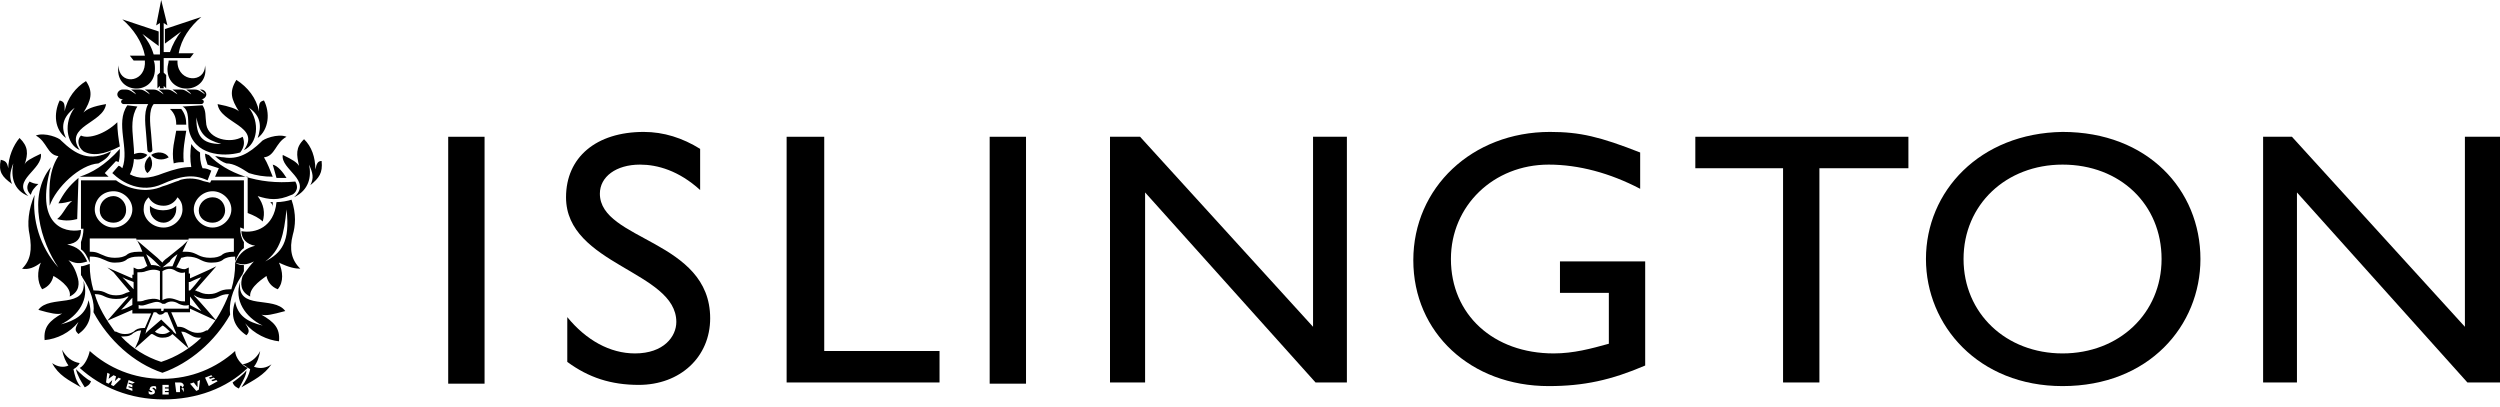
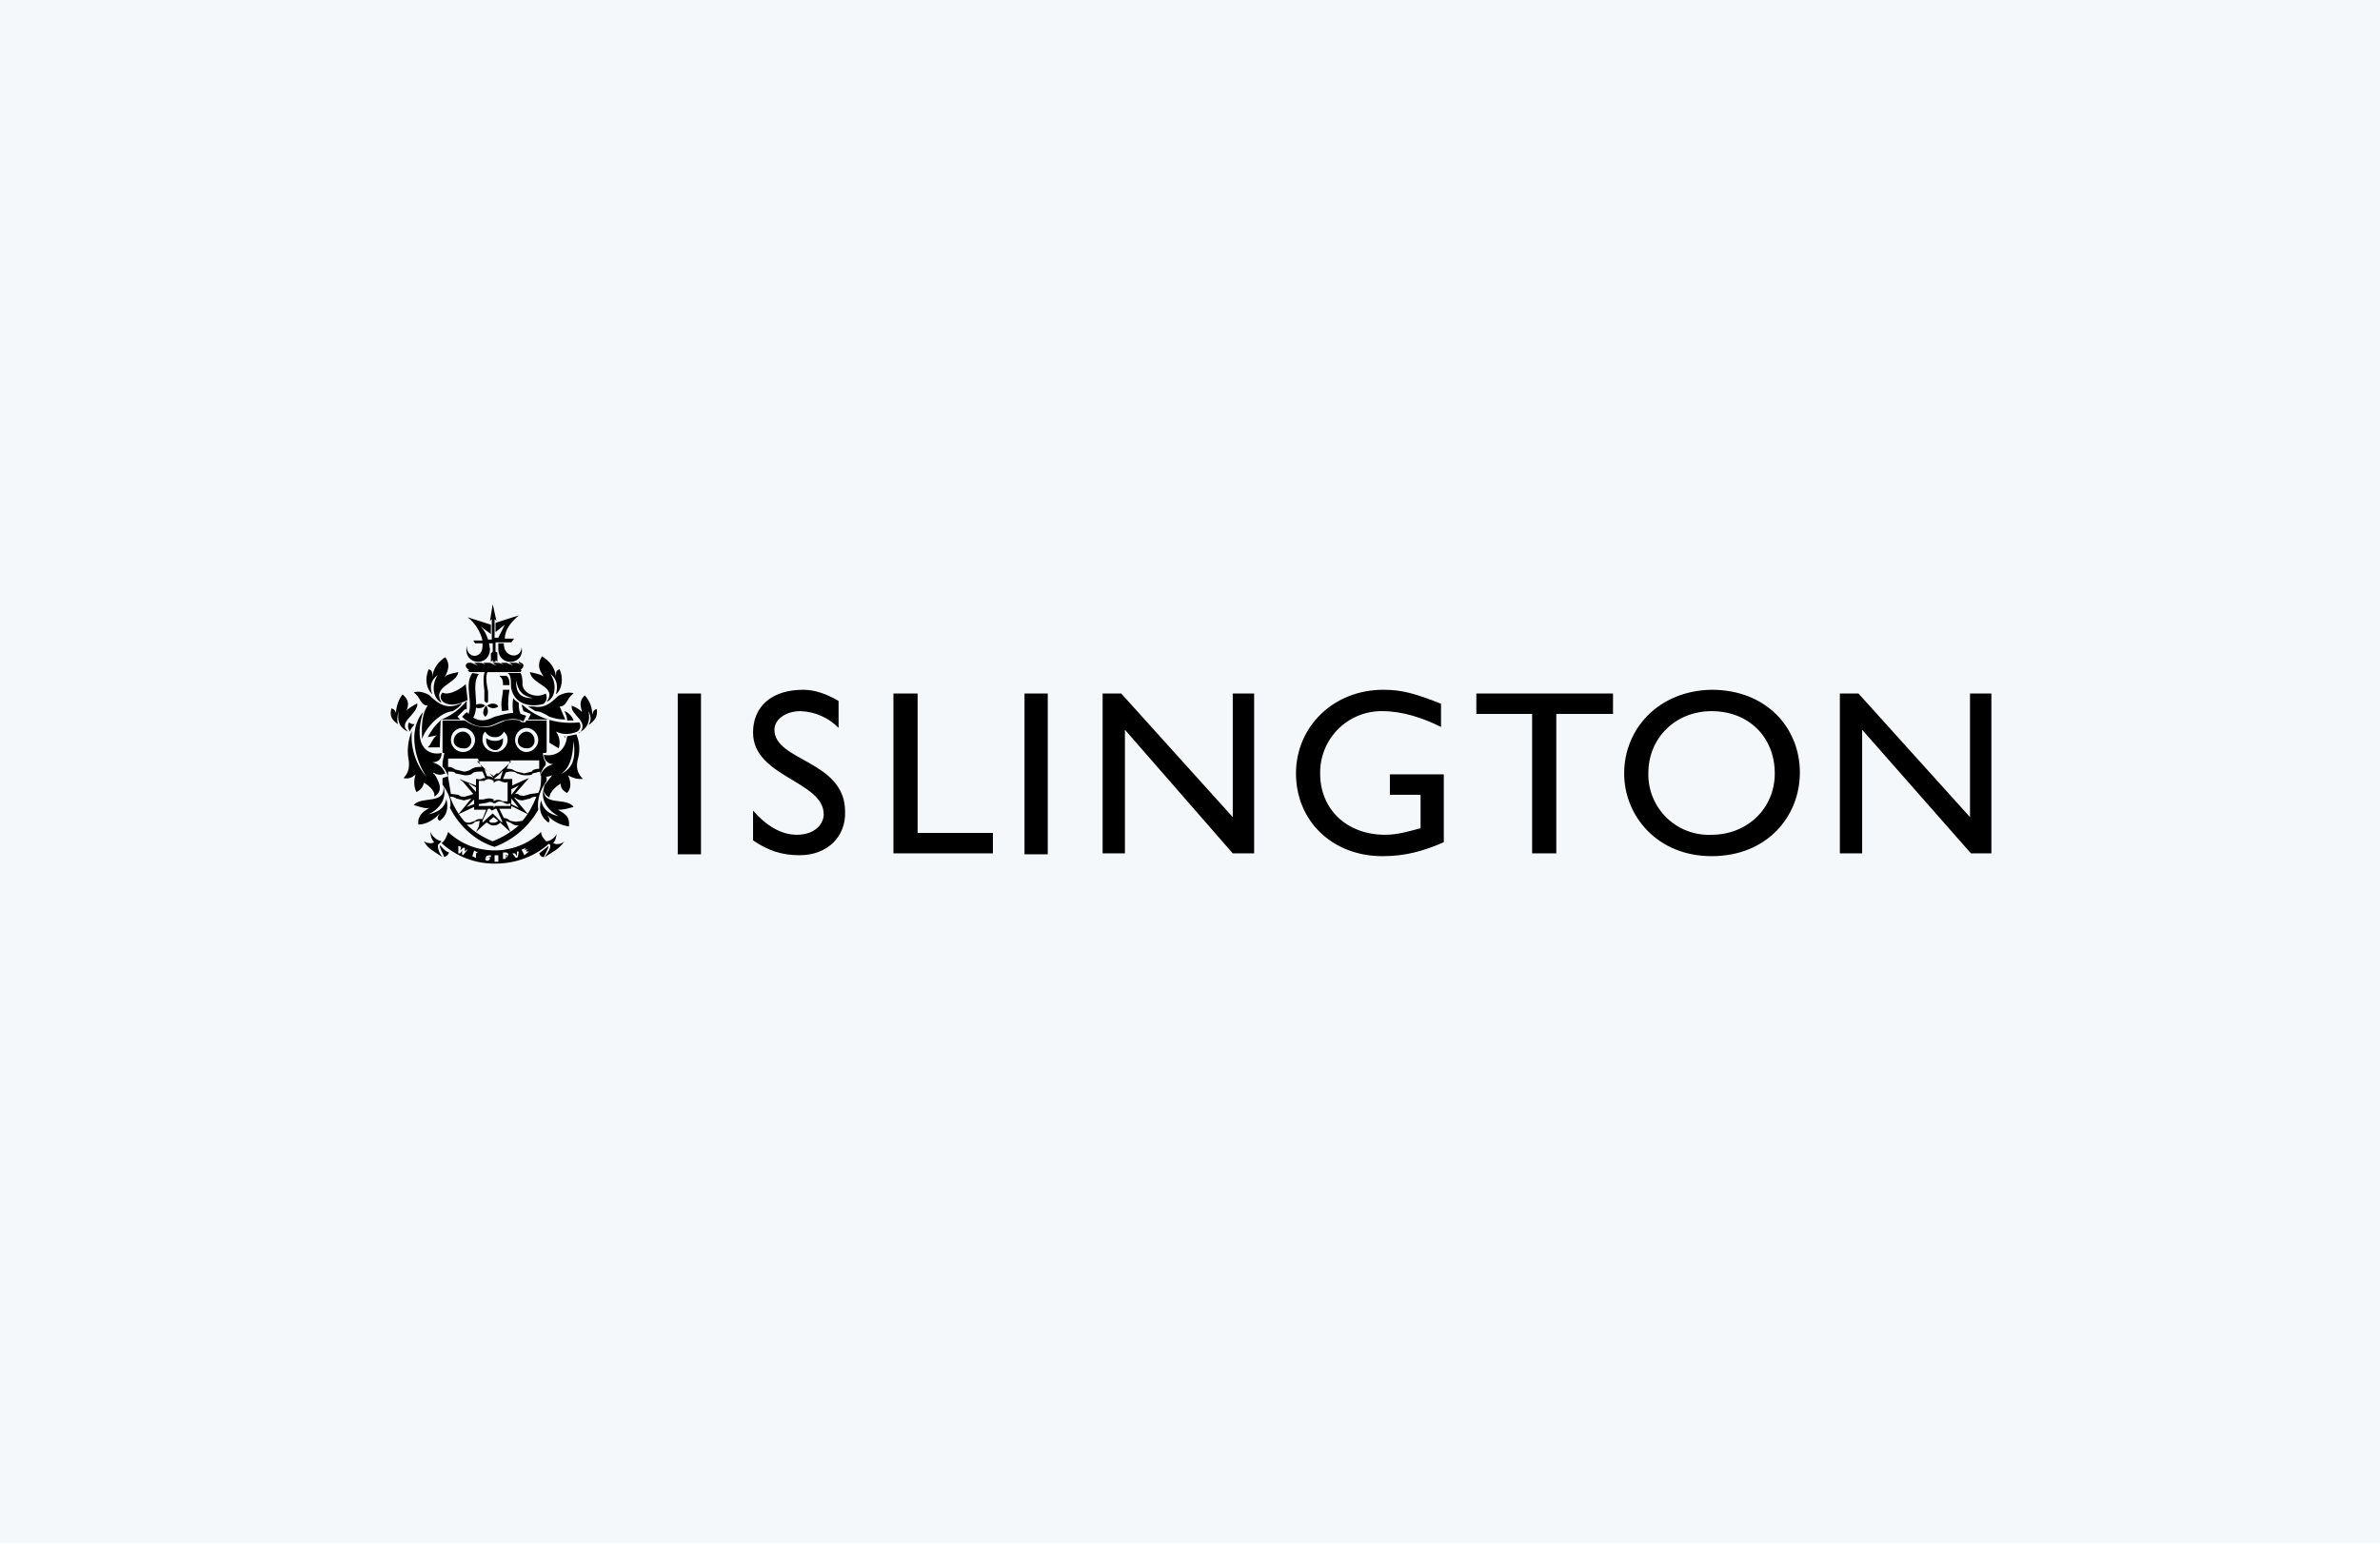
- <svg xmlns="http://www.w3.org/2000/svg" width="160" height="26" viewBox="0 0 160 26" fill="none">
-   <path d="M6.305 10.457C5.102 10.535 3.578 12.007 3.177 13.168C3.177 12.471 3.016 11.077 3.738 9.992C3.016 9.915 3.016 9.063 2.294 8.676C2.856 8.443 3.818 8.831 3.899 8.985C4.861 9.915 5.744 10.38 7.107 9.683C6.947 10.07 6.706 10.225 6.305 10.457ZM5.342 7.204C5.824 6.429 5.984 5.887 5.503 5.19C4.861 5.577 4.3 6.274 4.139 7.126C4.139 6.662 4.139 6.507 3.818 6.429C3.417 7.281 3.497 8.288 4.219 8.831C3.899 8.133 3.979 7.514 4.781 6.894C4.059 7.824 4.219 9.218 5.102 9.605C4.059 8.056 6.626 7.901 6.786 6.662C5.904 6.817 5.583 6.971 5.342 7.204ZM1.893 11.619C1.652 11.929 1.733 12.239 1.973 12.471C2.054 12.161 2.214 12.007 2.455 11.774C2.214 11.774 2.054 11.697 1.893 11.619ZM2.615 9.838C1.973 10.147 1.652 10.302 1.572 10.535C1.813 9.838 1.813 9.373 1.251 8.831C0.85 9.295 0.529 10.07 0.529 10.767C0.449 10.38 0.369 10.302 0.048 10.225C-0.112 10.999 0.128 11.309 0.77 11.774C0.61 11.387 0.61 11.077 0.85 10.457C0.69 11.309 0.85 12.161 1.813 12.549C0.69 11.542 2.775 10.845 2.615 9.838ZM5.423 24.788C5.583 24.71 5.744 24.633 5.824 24.4C5.503 24.245 5.182 23.935 4.861 23.626C4.941 24.013 5.182 24.4 5.423 24.788ZM5.102 23.238C4.62 23.161 4.219 22.851 3.979 22.386C4.059 22.851 4.219 23.161 4.38 23.393C4.059 23.548 3.658 23.471 3.337 23.238C3.738 24.013 4.38 24.323 5.182 24.788C4.861 24.4 4.781 24.013 4.701 23.626C4.861 23.548 5.022 23.393 5.102 23.238ZM15.771 23.703C15.53 24.013 15.209 24.245 14.888 24.478C14.968 24.71 15.129 24.788 15.289 24.865C15.53 24.4 15.771 24.013 15.771 23.703ZM16.011 23.626C15.931 24.013 15.771 24.323 15.45 24.788C16.252 24.323 16.894 24.013 17.375 23.316C17.054 23.548 16.653 23.626 16.252 23.471C16.492 23.161 16.573 22.851 16.653 22.464C16.412 22.928 16.011 23.238 15.53 23.316C15.69 23.393 15.851 23.548 16.011 23.626ZM11.519 24.71V24.865H11.599C11.68 24.865 11.68 24.865 11.68 24.788C11.599 24.71 11.599 24.633 11.519 24.71ZM15.049 22.464C13.845 23.548 12.241 24.245 10.396 24.245C8.551 24.245 6.947 23.548 5.744 22.464C5.663 22.851 5.423 23.393 5.102 23.548C6.465 24.788 8.31 25.562 10.476 25.562C12.562 25.562 14.487 24.865 15.851 23.548C15.45 23.393 15.049 22.851 15.049 22.464ZM7.268 24.71L7.107 24.633L7.187 24.323L6.947 24.555L6.786 24.478L6.867 23.858L7.027 23.935L6.947 24.245L7.268 24.013L7.428 24.09L7.348 24.4L7.588 24.168L7.749 24.245L7.268 24.71ZM8.471 24.555L8.23 24.478V24.555L8.471 24.633V24.788L8.23 24.71V24.788L8.471 24.865V25.02L8.07 24.865L8.23 24.323L8.631 24.478L8.471 24.555ZM9.754 24.865C9.835 24.942 9.915 24.942 9.915 25.097C9.915 25.175 9.835 25.252 9.674 25.252C9.594 25.252 9.594 25.252 9.514 25.175V25.02C9.594 25.097 9.594 25.097 9.674 25.097C9.754 25.097 9.754 25.097 9.754 25.097C9.754 25.097 9.754 25.02 9.674 25.02C9.594 24.942 9.514 24.942 9.594 24.865C9.594 24.788 9.674 24.71 9.835 24.71C9.915 24.71 9.995 24.71 9.995 24.788V24.942C9.835 24.788 9.835 24.788 9.754 24.865C9.674 24.788 9.754 24.788 9.754 24.865C9.754 24.865 9.674 24.865 9.754 24.865ZM10.396 25.252V24.633H10.797V24.788H10.556V24.865H10.797V25.02H10.556V25.097H10.797V25.252H10.396V25.252ZM11.76 25.097L11.68 24.942C11.599 24.865 11.599 24.865 11.519 24.865V25.097H11.278L11.198 24.478H11.439C11.599 24.478 11.68 24.478 11.76 24.633C11.76 24.71 11.76 24.71 11.68 24.788L11.76 24.865V25.097ZM12.722 24.942L12.562 25.02L12.161 24.555L12.402 24.478L12.642 24.788V24.4L12.803 24.323L12.722 24.942ZM13.364 24.71L13.123 24.168L13.524 24.013L13.605 24.09L13.364 24.168L13.444 24.245L13.685 24.168L13.765 24.245L13.524 24.323L13.605 24.4L13.845 24.323L13.926 24.4L13.364 24.71ZM5.663 19.21C5.503 20.14 4.781 20.527 3.899 20.759C5.022 20.217 5.744 19.133 5.342 17.971C5.583 19.83 3.177 18.823 2.455 19.83C3.257 20.062 3.658 20.14 3.979 20.062C3.177 20.527 2.775 20.915 2.856 21.767C3.658 21.689 4.46 21.302 5.022 20.605C4.781 21.069 4.781 21.147 5.022 21.379C5.663 20.915 5.984 20.217 5.663 19.21ZM4.38 16.654C4.861 16.887 5.102 16.887 5.583 16.732C5.262 16.034 4.941 15.802 4.3 15.647C4.941 15.57 5.182 15.26 5.182 14.718C4.059 14.95 2.214 14.33 3.257 10.69C1.733 12.549 2.615 15.492 3.738 17.119C2.535 15.802 2.054 14.02 2.214 12.471C1.813 13.401 1.733 14.33 1.893 15.027C2.054 15.957 1.973 16.654 1.412 17.196C1.813 17.274 2.214 17.119 2.615 16.809C2.374 17.351 2.374 18.048 2.695 18.513C3.096 18.358 3.337 18.048 3.417 17.661C3.578 17.739 4.62 18.358 4.46 18.978C5.102 18.668 5.102 18.126 4.941 17.661C4.781 17.119 4.54 16.809 4.38 16.654ZM15.771 21.457C16.011 21.224 15.931 21.069 15.69 20.682C16.252 21.379 17.134 21.767 17.856 21.844C17.936 20.992 17.535 20.605 16.733 20.14C17.054 20.217 17.375 20.14 18.257 19.907C17.535 18.901 15.129 19.907 15.37 18.048C14.968 19.21 15.69 20.295 16.813 20.837C15.851 20.605 15.209 20.217 15.049 19.288C14.728 20.217 14.968 20.915 15.771 21.457ZM9.594 9.992C9.273 10.225 9.113 10.767 9.433 11.077C9.754 10.845 9.835 10.38 9.594 9.992ZM9.433 9.915C9.113 9.683 8.551 9.76 8.31 10.07C8.712 10.302 9.193 10.225 9.433 9.915ZM10.797 10.07C10.556 9.683 9.995 9.683 9.674 9.915C9.915 10.225 10.396 10.302 10.797 10.07ZM11.92 7.978C11.92 7.591 11.84 7.281 11.599 6.971H10.877C11.198 7.281 11.278 7.591 11.278 7.978H11.92ZM11.92 8.366H11.278C11.198 8.908 10.958 9.605 11.118 10.457C11.359 10.38 11.519 10.38 11.76 10.38C11.68 9.605 11.84 8.908 11.92 8.366ZM18.819 12.626C19.781 12.161 19.942 11.309 19.781 10.535C20.022 11.077 20.102 11.387 19.862 11.851C20.423 11.387 20.664 11.077 20.584 10.302C20.343 10.302 20.263 10.457 20.183 10.845C20.183 10.07 19.942 9.373 19.46 8.908C18.899 9.45 18.979 9.915 19.14 10.612C18.979 10.38 18.739 10.225 18.097 9.915C17.936 10.845 20.022 11.542 18.819 12.626ZM19.22 17.196C18.658 16.654 18.498 15.957 18.739 15.027C18.899 14.485 18.979 13.711 18.658 12.781C18.418 12.858 18.017 12.936 17.696 12.936C17.535 14.563 16.332 14.95 15.45 14.795C15.45 15.26 15.771 15.647 16.332 15.725C15.771 15.88 15.37 16.112 15.049 16.809C15.53 16.964 15.771 16.964 16.252 16.732C16.091 16.887 15.851 17.196 15.53 17.661C15.37 18.126 15.37 18.668 16.011 18.978C15.931 18.358 16.974 17.739 17.054 17.661C17.134 18.048 17.375 18.358 17.776 18.513C18.177 18.048 18.097 17.351 17.856 16.809C18.498 17.119 18.899 17.196 19.22 17.196ZM16.974 16.732C17.936 16.034 18.177 15.027 18.337 13.401C18.578 15.492 18.017 16.189 16.974 16.732ZM17.696 11.387C17.936 11.387 18.097 11.387 18.337 11.387C18.097 10.999 17.776 10.612 17.455 10.535C17.535 10.845 17.616 11.077 17.696 11.387ZM7.909 6.352C7.829 6.352 7.749 6.429 7.749 6.507C7.749 6.584 7.829 6.662 7.909 6.662H12.883C12.963 6.662 13.043 6.584 13.043 6.507C13.043 6.429 12.963 6.352 12.883 6.352H7.909ZM13.926 6.662C14.086 7.901 16.733 8.056 15.61 9.605C16.492 9.218 16.653 7.824 15.931 6.894C16.733 7.436 16.733 8.133 16.492 8.831C17.215 8.288 17.295 7.204 16.894 6.429C16.573 6.507 16.573 6.662 16.573 7.126C16.412 6.274 15.851 5.577 15.129 5.112C14.648 5.887 14.808 6.352 15.289 7.126C15.129 6.971 14.728 6.817 13.926 6.662ZM12.081 8.288C12.402 9.915 14.246 10.07 15.37 9.76C15.61 9.45 15.69 9.14 15.53 8.753C14.728 9.218 13.364 8.908 13.204 7.978C13.123 7.359 13.204 7.126 12.963 6.739L11.68 6.817C12.161 7.049 12 7.901 12.081 8.288ZM12.562 7.514C12.803 8.598 13.123 8.908 14.166 9.218C12.883 9.218 12.562 8.676 12.562 7.514ZM12.883 5.732H12.803C12.883 5.81 13.043 5.887 13.123 6.042C12.883 5.887 12.722 5.732 12.482 5.732H11.92C12 5.81 12.161 5.887 12.241 6.042C12 5.887 11.84 5.732 11.599 5.732H11.038C11.118 5.81 11.278 5.887 11.359 6.042C11.118 5.887 10.958 5.732 10.717 5.732H10.155C10.236 5.81 10.396 5.887 10.476 6.042C10.236 5.887 10.075 5.732 9.835 5.732H9.273C9.353 5.81 9.514 5.887 9.594 6.042C9.353 5.887 9.193 5.732 8.952 5.732H8.391C8.471 5.81 8.631 5.887 8.712 6.042C8.471 5.887 8.31 5.732 8.07 5.732H7.829C7.669 5.732 7.508 5.887 7.508 6.042C7.508 6.197 7.669 6.352 7.829 6.352H12.883C13.043 6.352 13.204 6.197 13.204 6.042C13.204 5.887 13.043 5.732 12.883 5.732ZM9.273 3.873C9.273 3.951 9.273 4.028 9.273 4.105C9.193 5.345 7.588 5.422 7.588 4.183C7.268 6.042 9.915 6.197 9.915 4.415C9.915 4.26 9.915 4.028 9.835 3.873H9.273ZM10.476 3.718H12.161L12.402 3.408H11.439C11.599 2.479 12.161 1.704 12.883 1.084L10.556 1.859V2.789L11.599 2.014C11.278 2.401 11.038 2.866 10.877 3.331H10.476V1.472L10.717 1.627L10.316 0L9.995 1.627L10.236 1.472V3.486H9.835C9.674 2.944 9.433 2.556 9.113 2.169L10.155 2.944V2.014L7.829 1.239C8.551 1.859 9.113 2.711 9.273 3.563H8.31L8.551 3.873H10.236V4.648L10.075 4.803V5.655L10.236 5.5V5.655H10.476V5.5L10.637 5.655V4.803L10.476 4.648V3.718ZM13.123 4.183C13.123 5.345 11.439 5.267 11.359 4.028V3.873H10.797C10.797 4.028 10.717 4.183 10.717 4.415C10.717 6.197 13.444 6.042 13.123 4.183ZM12.803 9.76C12.562 9.605 12.402 9.45 12.241 9.218C12.161 9.76 12.161 10.225 12.241 10.69C11.68 10.69 11.118 10.845 10.476 11.077C9.514 11.464 8.872 11.464 8.31 11.154C9.032 9.838 7.99 8.056 8.792 6.817L8.15 6.739C7.348 7.901 8.31 9.528 7.829 10.767C7.749 10.69 7.669 10.612 7.588 10.612L7.187 11.077C7.829 11.697 9.032 12.394 10.396 11.774C11.439 11.309 12.321 11.077 13.284 11.542L13.524 10.922C13.364 10.845 13.204 10.767 12.963 10.767C12.803 10.38 12.803 10.07 12.803 9.76ZM7.508 7.824C6.706 8.598 5.663 8.908 5.182 8.676C4.941 8.908 4.941 9.373 5.342 9.683C5.904 9.992 6.626 9.915 7.669 9.373C7.588 8.908 7.508 8.366 7.508 7.824ZM6.947 11.309C6.867 11.232 6.786 11.154 6.706 11.077L7.428 10.302C7.508 10.38 7.508 10.302 7.588 10.38C7.669 10.147 7.669 9.838 7.669 9.528C6.706 10.612 5.824 11.077 5.102 11.309H6.947V11.309ZM5.022 11.387C4.38 11.929 4.059 12.394 3.738 13.013C4.059 13.013 4.3 12.936 4.62 12.858C4.219 13.168 4.059 13.711 3.658 14.02C4.219 14.175 4.62 14.098 4.941 14.02L5.022 11.387ZM17.455 13.246C17.455 13.168 17.455 13.091 17.455 12.936C17.375 12.936 17.375 12.936 17.295 12.936C17.375 13.013 17.455 13.091 17.455 13.246ZM16.894 10.07C17.616 9.992 17.616 9.14 18.337 8.753C17.776 8.521 16.813 8.908 16.733 9.063C15.931 9.838 15.209 10.225 14.327 10.07C14.086 10.07 13.926 9.992 13.765 9.992C14.006 10.225 14.246 10.38 14.487 10.457C14.968 10.457 15.45 10.767 15.931 11.077C16.412 11.232 16.894 11.309 17.455 11.309C17.295 10.922 17.134 10.457 16.894 10.07ZM18.899 11.619C16.492 11.851 14.487 11.077 13.364 9.915C13.284 9.915 13.204 9.838 13.123 9.838C13.123 10.07 13.204 10.302 13.284 10.535C13.524 10.612 13.765 10.69 14.006 10.767L13.765 11.309H15.851V13.633C16.252 13.788 16.573 13.943 16.813 14.175C16.974 13.633 16.894 13.091 16.492 12.549C17.215 12.781 17.776 12.858 18.658 12.471C18.739 12.471 19.22 12.161 18.899 11.619ZM8.07 13.401C8.07 12.936 7.669 12.549 7.268 12.549C6.786 12.549 6.385 12.936 6.385 13.401C6.385 13.866 6.786 14.175 7.268 14.175C7.669 14.253 8.07 13.866 8.07 13.401ZM11.278 13.401C11.278 13.323 11.278 13.246 11.278 13.168C10.877 13.556 9.995 13.556 9.594 13.168C9.594 13.246 9.594 13.323 9.594 13.401C9.594 13.866 9.995 14.253 10.476 14.253C10.877 14.253 11.278 13.866 11.278 13.401ZM9.594 6.507C9.193 6.971 9.273 7.746 9.353 8.598L9.433 9.605C9.433 9.683 9.514 9.76 9.594 9.76C9.674 9.76 9.754 9.683 9.754 9.605L9.674 8.598C9.594 7.824 9.514 7.049 9.835 6.662C9.915 6.584 9.835 6.507 9.835 6.507C9.754 6.507 9.674 6.507 9.594 6.507ZM7.268 12.626C6.786 12.626 6.385 13.013 6.385 13.478C6.385 13.943 6.786 14.253 7.268 14.253C7.749 14.253 8.07 13.866 8.07 13.478C8.07 13.013 7.669 12.626 7.268 12.626ZM13.605 12.626C13.123 12.626 12.722 13.013 12.722 13.478C12.722 13.943 13.123 14.253 13.605 14.253C14.086 14.253 14.407 13.866 14.407 13.478C14.407 13.013 14.086 12.626 13.605 12.626ZM15.61 14.64V11.542H13.524L13.444 11.697C13.204 11.619 13.043 11.619 12.883 11.542C12.402 11.387 11.92 11.387 11.439 11.542H11.519C11.198 11.619 10.717 11.851 10.396 11.929C9.353 12.394 8.15 12.084 7.428 11.542H5.182V14.64C5.262 14.64 5.342 14.64 5.342 14.64C5.342 14.95 5.262 15.26 5.182 15.492V15.957C5.423 16.112 5.583 16.422 5.744 16.809V16.422H5.824C6.145 16.422 6.385 16.499 6.546 16.577C6.786 16.654 6.947 16.809 7.348 16.809C7.749 16.809 7.99 16.732 8.15 16.577C8.31 16.499 8.471 16.422 8.872 16.422H9.193L9.433 17.041C9.353 17.041 9.353 17.041 9.273 17.119C9.113 17.196 8.872 17.274 8.712 17.196L8.551 17.119V17.584H8.471V17.816L6.867 17.119L7.268 17.429L8.31 18.668L8.07 18.746C7.909 18.823 7.749 18.901 7.428 18.901C7.107 18.901 6.947 18.823 6.786 18.746C6.626 18.668 6.465 18.591 6.064 18.591H5.984C5.824 18.048 5.744 17.506 5.744 16.964V16.887C5.503 16.964 5.342 17.041 5.182 17.041C5.182 17.196 5.182 17.351 5.182 17.584C5.182 17.661 5.262 17.661 5.262 17.739C5.824 18.591 6.064 19.365 5.984 19.985C6.947 21.767 8.551 23.238 10.396 23.858C12.161 23.238 13.765 21.844 14.728 20.14C14.648 19.443 14.808 18.668 15.45 17.661C15.53 17.584 15.53 17.506 15.61 17.351C15.61 17.196 15.61 17.119 15.61 16.964C15.45 16.964 15.289 16.964 15.049 16.809V16.887C15.049 17.429 14.968 17.971 14.808 18.513H14.728C14.327 18.513 14.166 18.591 14.006 18.668C13.845 18.746 13.685 18.823 13.364 18.823C13.043 18.823 12.883 18.746 12.722 18.668C12.642 18.668 12.562 18.591 12.482 18.591L13.845 17.041L13.364 17.274L12.161 17.816V17.506H12.081V17.119L11.92 17.196C11.76 17.274 11.599 17.196 11.359 17.119H11.278L11.599 16.499C11.68 16.499 11.84 16.422 12 16.422C12.321 16.422 12.562 16.499 12.722 16.577C12.883 16.654 13.123 16.809 13.524 16.809C13.926 16.809 14.166 16.732 14.327 16.577C14.487 16.499 14.648 16.422 15.049 16.422V16.732C15.209 16.344 15.37 16.034 15.61 15.88V15.492C15.45 15.26 15.37 14.95 15.37 14.563C15.45 14.563 15.53 14.64 15.61 14.64ZM13.605 12.239C14.246 12.239 14.808 12.781 14.808 13.401C14.808 14.02 14.246 14.563 13.605 14.563C12.963 14.563 12.402 14.02 12.402 13.401C12.402 12.781 12.963 12.239 13.605 12.239ZM9.514 12.626C9.674 12.936 9.995 13.168 10.476 13.168C10.877 13.168 11.198 12.936 11.359 12.626C11.599 12.858 11.68 13.091 11.68 13.401C11.68 14.02 11.118 14.563 10.476 14.563C9.754 14.563 9.193 14.02 9.193 13.401C9.193 13.091 9.273 12.858 9.514 12.626ZM7.268 12.239C7.909 12.239 8.471 12.781 8.471 13.401C8.471 14.02 7.909 14.563 7.268 14.563C6.626 14.563 6.064 14.02 6.064 13.401C6.064 12.781 6.546 12.239 7.268 12.239ZM8.872 16.112C8.471 16.112 8.23 16.189 8.07 16.344C7.909 16.422 7.749 16.499 7.348 16.499C7.027 16.499 6.786 16.422 6.626 16.344C6.385 16.267 6.225 16.112 5.824 16.112H5.744V15.26H8.712L8.952 15.725L9.113 16.112H8.872ZM9.353 16.267C9.594 16.422 9.835 16.654 9.835 16.654L10.316 17.119C10.075 16.964 9.835 16.964 9.674 16.964L9.353 16.267ZM8.792 17.661V17.429C8.952 17.429 9.193 17.429 9.353 17.351C9.594 17.274 9.915 17.196 10.236 17.351V19.21C9.915 19.055 9.594 19.133 9.273 19.21C9.113 19.288 8.952 19.288 8.792 19.288V17.661ZM7.829 17.739C8.07 17.893 8.391 17.971 8.551 18.048V18.513C8.391 18.358 8.07 17.971 7.829 17.739ZM8.471 19.055V19.52C8.31 19.598 8.07 19.753 7.749 19.83C7.99 19.598 8.31 19.21 8.471 19.055ZM6.064 18.823C6.385 18.823 6.546 18.901 6.706 18.978C6.867 19.055 7.107 19.133 7.428 19.133C7.829 19.133 7.99 19.055 8.15 18.978H8.23L6.867 20.527L8.471 19.83V20.062H9.674L9.273 20.992H9.193C8.872 20.992 8.712 21.069 8.551 21.224C8.391 21.302 8.31 21.379 7.99 21.379C7.749 21.379 7.588 21.302 7.428 21.224H7.348C6.786 20.45 6.305 19.675 6.064 18.823ZM10.316 20.45L10.236 20.527L9.514 21.147C9.514 21.147 9.353 21.302 9.273 21.379C9.353 21.302 9.353 21.147 9.353 21.147L9.835 19.985H9.995C10.075 20.062 10.155 20.14 10.236 20.14C10.396 20.14 10.476 20.062 10.556 19.985H10.717L11.198 21.147C11.198 21.147 11.278 21.302 11.278 21.379C11.118 21.302 11.038 21.147 11.038 21.147L10.316 20.45ZM10.877 21.224C10.717 21.302 10.637 21.379 10.396 21.379C10.155 21.379 9.995 21.302 9.915 21.224C10.075 21.069 10.316 20.915 10.396 20.837C10.476 20.837 10.717 21.069 10.877 21.224ZM10.316 23.161C9.353 22.851 8.471 22.309 7.749 21.534C7.829 21.534 7.829 21.534 7.909 21.534C8.23 21.534 8.391 21.457 8.551 21.302C8.712 21.224 8.792 21.147 9.032 21.147L8.872 21.767L8.631 22.309L9.674 21.379H9.754C9.915 21.457 10.075 21.612 10.396 21.612C10.717 21.612 10.877 21.534 11.038 21.379L12.081 22.309L11.599 21.224C11.84 21.224 11.92 21.302 12.081 21.379C12.241 21.457 12.402 21.612 12.722 21.612C12.803 21.612 12.803 21.612 12.883 21.612C12.161 22.309 11.278 22.851 10.316 23.161ZM12.161 18.048C12.321 17.971 12.642 17.816 12.883 17.739C12.642 18.048 12.321 18.436 12.161 18.591H12.081V18.048H12.161V18.048ZM12.161 18.978C12.321 19.21 12.642 19.598 12.883 19.907C12.562 19.753 12.321 19.598 12.161 19.52V18.978ZM12.161 19.985V19.753L13.845 20.527C13.845 20.527 12.722 19.21 12.402 18.901C12.482 18.901 12.562 18.978 12.562 18.978C12.722 19.055 12.963 19.133 13.284 19.133C13.685 19.133 13.845 19.055 14.006 18.978C14.166 18.901 14.327 18.823 14.648 18.823C14.327 19.675 13.845 20.527 13.284 21.147C13.284 21.147 13.284 21.147 13.204 21.147C13.043 21.224 12.963 21.302 12.642 21.302C12.402 21.302 12.241 21.224 12.081 21.147C11.92 21.069 11.76 20.915 11.439 20.915H11.359L10.958 19.985H12.161ZM11.92 19.753H10.476V19.83C10.476 19.907 10.396 19.907 10.396 19.907C10.316 19.907 10.316 19.907 10.316 19.83V19.753H8.872V19.52C9.113 19.598 9.273 19.52 9.514 19.443C9.835 19.365 10.075 19.21 10.396 19.443C10.476 19.443 10.476 19.443 10.556 19.443C10.877 19.21 11.198 19.288 11.439 19.443C11.599 19.52 11.84 19.598 12.081 19.52V19.753H11.92ZM11.278 17.351C11.439 17.429 11.599 17.506 11.84 17.429V17.661V19.288C11.68 19.288 11.519 19.288 11.359 19.21C11.118 19.133 10.797 18.978 10.396 19.21V17.351C10.797 17.119 11.038 17.196 11.278 17.351ZM11.359 16.267L11.038 17.041C10.877 17.041 10.637 17.041 10.396 17.119L10.877 16.732C10.877 16.654 11.118 16.422 11.359 16.267C11.359 16.267 11.439 16.189 11.359 16.267ZM11.519 16.267H11.599H11.519ZM10.717 16.499C10.717 16.499 10.476 16.654 10.396 16.809C10.316 16.732 10.075 16.499 10.075 16.499L8.712 15.337H12.081L11.68 15.725L10.717 16.499ZM14.968 16.112C14.567 16.112 14.327 16.189 14.166 16.344C14.006 16.422 13.845 16.499 13.444 16.499C13.123 16.499 12.883 16.422 12.722 16.344C12.562 16.267 12.321 16.112 11.92 16.112C11.84 16.112 11.76 16.112 11.68 16.112L12.081 15.26H14.968V16.112Z" fill="black" />
-   <path d="M31.012 8.753H28.685V24.555H31.012V8.753Z" fill="black" />
-   <path d="M44.809 12.161C43.445 10.922 42.082 10.535 40.959 10.535C39.434 10.535 38.392 11.309 38.392 12.394C38.392 15.415 45.451 15.337 45.451 20.372C45.451 22.851 43.526 24.633 40.878 24.633C39.114 24.633 37.67 24.168 36.306 23.161V20.295C37.509 21.766 39.033 22.619 40.638 22.619C42.483 22.619 43.285 21.534 43.285 20.605C43.285 17.351 36.226 16.964 36.226 12.626C36.226 10.07 38.151 8.443 41.199 8.443C42.483 8.443 43.686 8.83 44.809 9.528V12.161V12.161Z" fill="black" />
-   <path d="M52.751 22.464H60.13V24.478H50.344V8.753H52.751V22.464Z" fill="black" />
-   <path d="M65.665 8.753H63.339V24.555H65.665V8.753Z" fill="black" />
-   <path d="M86.201 24.478H84.195L73.286 12.316V24.478H71.04V8.753H72.965L84.035 20.915V8.753H86.201V24.478Z" fill="black" />
-   <path d="M105.292 23.393C103.126 24.323 101.362 24.71 99.116 24.71C94.142 24.71 90.452 21.302 90.452 16.654C90.452 12.006 94.222 8.443 99.196 8.443C101.121 8.443 102.405 8.753 104.971 9.76V12.084C103.046 11.077 101.041 10.535 99.116 10.535C95.586 10.535 92.859 13.168 92.859 16.576C92.859 20.14 95.586 22.619 99.436 22.619C100.72 22.619 101.843 22.309 102.966 21.999V18.745H99.838V16.731H105.292V23.393Z" fill="black" />
-   <path d="M122.138 10.767H116.442V24.478H114.116V10.767H108.501V8.753H122.138V10.767Z" fill="black" />
-   <path d="M125.667 16.576C125.667 13.091 128.395 10.535 132.004 10.535C135.694 10.535 138.341 13.091 138.341 16.576C138.341 20.062 135.614 22.619 132.004 22.619C128.395 22.619 125.667 20.062 125.667 16.576ZM123.261 16.576C123.261 20.837 126.63 24.71 132.004 24.71C137.539 24.71 140.828 20.837 140.828 16.576C140.828 12.161 137.459 8.443 132.004 8.443C126.71 8.521 123.261 12.239 123.261 16.576Z" fill="black" />
-   <path d="M160 24.478H157.914L147.005 12.316V24.478H144.839V8.753H146.684L157.754 20.915V8.753H160V24.478Z" fill="black" />
+ <svg xmlns="http://www.w3.org/2000/svg" width="256" height="166" fill="none">
+   <path opacity=".1" fill="#95BCD1" d="M0 0h256v166H0z" />
+   <path d="M48.8 76.5c-1.3 0-3 1.7-3.4 3 0-.8-.2-2.4.6-3.6-.8 0-.8-1-1.5-1.4.6-.3 1.6.2 1.7.3 1 1 2 1.6 3.5.8-.2.4-.5.6-1 .9zm-1-3.6c.5-.9.6-1.5.1-2.2-.7.4-1.3 1.2-1.4 2.1 0-.5 0-.7-.4-.8-.4 1-.3 2 .4 2.7-.3-.8-.2-1.5.6-2.1-.7 1-.6 2.5.4 3-1.1-1.8 1.6-2 1.8-3.3-1 .2-1.3.3-1.5.6zM44 77.7c-.2.4-.1.7.1 1 .1-.4.3-.5.5-.8-.2 0-.4 0-.6-.2zm.8-2c-.7.4-1 .6-1.1.8.3-.7.3-1.2-.4-1.8-.4.5-.7 1.3-.7 2-.1-.3-.2-.4-.5-.5-.2.8 0 1.2.7 1.7-.1-.4-.1-.8.1-1.4-.2.9 0 1.8 1 2.2-1.2-1 1-1.8 1-3zm3 16.5c.2-.1.4-.2.5-.5-.4-.1-.7-.5-1-.8 0 .4.3.8.5 1.3zm-.3-1.7c-.5-.1-1-.5-1.2-1 0 .5.2.9.4 1.1-.3.2-.8.1-1.1-.1.4.8 1.1 1.1 2 1.7-.4-.5-.5-.9-.5-1.3l.4-.4zM59 91l-1 .8c.1.3.3.4.5.4.2-.5.5-.9.5-1.2zm.2-.1c0 .4-.2.7-.6 1.3.9-.6 1.6-.9 2.1-1.7-.3.3-.8.4-1.2.2.3-.3.3-.7.4-1-.2.4-.7.8-1.2.8l.5.4zM54.4 92v.1h.2c-.1-.1-.1-.2-.2-.1zm3.8-2.5a7.3 7.3 0 01-10 0c-.1.4-.4 1-.7 1.2a8.4 8.4 0 005.8 2.2c2.2 0 4.3-.8 5.8-2.2-.5-.2-.9-.8-.9-1.2zm-8.4 2.5l-.1-.1v-.4l-.2.3h-.2V91l.3.1-.1.4.3-.3h.2v.4l.2-.2h.1l-.5.6zm1.3-.2H51h.2v.3L51 92l.2.1v.2l-.4-.2.2-.6.4.2-.2.1zm1.4.3c0 .1.2.1.2.3 0 0-.1.2-.3.2l-.2-.1v-.2H52.5c-.2 0-.3 0-.2-.2l.3-.1h.2v.2h-.3c0-.1 0-.1 0 0zm.7.5V92h.4v.2h-.2.2v.2h-.2.2v.3h-.4zm1.5-.2l-.1-.2h-.2v.2h-.3v-.7h.2c.2 0 .3 0 .4.2l-.1.2v.3zm1-.2l-.2.1-.4-.5h.3l.2.3v-.5h.2l-.1.6zm.7-.2l-.3-.6.5-.2-.2.2h.4l-.2.1v.1h.3l-.5.4zM48 86c-.2 1-1 1.4-1.9 1.6 1.2-.6 2-1.7 1.6-3 .2 2-2.4 1-3.2 2 1 .3 1.3.4 1.7.3-.9.5-1.3 1-1.2 1.8.8 0 1.7-.5 2.3-1.2-.3.5-.3.6 0 .8.7-.5 1-1.3.7-2.4zm-1.4-2.9c.5.3.8.3 1.3.1-.3-.7-.7-1-1.4-1.2.7 0 1-.4 1-1-1.2.3-3.2-.4-2-4.4-1.7 2-.8 5.3.4 7a6.7 6.7 0 01-1.6-5c-.4 1-.5 2-.4 2.8.2 1 .1 1.7-.5 2.3.5.1.9 0 1.3-.4-.2.6-.2 1.4.1 1.9.4-.2.7-.5.8-1 .2.1 1.3.8 1.1 1.5.7-.4.7-1 .5-1.5-.2-.5-.4-.9-.6-1zM59 88.5c.2-.3.1-.4-.1-.8.6.7 1.5 1.1 2.3 1.2.1-1-.3-1.3-1.2-1.8.4 0 .7 0 1.7-.3-.8-1.1-3.4 0-3.2-2-.4 1.2.4 2.4 1.6 3-1-.2-1.7-.7-1.9-1.7-.3 1 0 1.8.8 2.4zm-6.7-12.6c-.3.3-.5.9-.1 1.2.3-.2.4-.7.1-1.2zm-.1 0c-.4-.3-1-.2-1.3.1.5.3 1 .2 1.3-.1zm1.4.1c-.2-.4-.8-.4-1.2-.1.3.3.8.4 1.2.1zm1.2-2.3c0-.4 0-.7-.3-1h-.8c.4.3.4.6.4 1h.7zm0 .5h-.7c0 .6-.3 1.3-.1 2.3l.7-.1c-.1-.9 0-1.6.1-2.2zm7.5 4.6c1-.5 1.2-1.4 1-2.3.3.6.3 1 0 1.5.7-.5 1-.9.9-1.7-.3 0-.4.2-.5.6a3 3 0 00-.8-2.1c-.6.6-.5 1-.3 1.8-.2-.2-.4-.4-1.1-.7-.2 1 2 1.7.8 3zm.4 5c-.6-.6-.8-1.3-.5-2.3A4 4 0 0062 79l-1 .2c-.2 1.8-1.5 2.2-2.5 2 0 .5.4 1 1 1-.6.2-1 .4-1.4 1.2.5.2.8.2 1.3 0l-.8 1c-.2.5-.2 1 .5 1.4 0-.7 1-1.4 1.2-1.5 0 .5.3.8.7 1 .5-.5.4-1.3.1-1.9.7.4 1.1.4 1.5.4zm-2.4-.5c1-.7 1.3-1.8 1.4-3.6.3 2.3-.3 3-1.4 3.6zm.7-5.8h.7c-.2-.5-.6-.9-1-1 .2.4.3.6.3 1zM50.5 72l-.2.1.2.2H56l.1-.2-.1-.1h-5.4zm6.5.3c.2 1.4 3 1.5 1.8 3.2 1-.4 1.1-2 .4-3 .8.6.8 1.4.6 2.2.7-.6.8-1.8.4-2.7-.4.1-.4.3-.4.8-.1-1-.7-1.7-1.5-2.2-.5.8-.4 1.4.2 2.2-.2-.2-.6-.3-1.5-.5zm-2 1.8c.4 1.8 2.3 2 3.5 1.6.3-.3.4-.7.2-1.1-.8.5-2.3.2-2.5-.9 0-.6 0-.9-.2-1.3h-1.4c.5.3.3 1.3.4 1.7zm.5-.9c.3 1.2.6 1.6 1.8 1.9-1.4 0-1.8-.6-1.8-1.9zm.4-2h-.1c0 .2.2.2.3.4-.2-.2-.4-.3-.7-.3h-.6l.4.3-.7-.3h-.6l.3.3c-.2-.2-.4-.3-.7-.3H53l.4.3-.7-.3H52l.3.3c-.2-.2-.4-.3-.7-.3H51l.4.3-.7-.3h-.3c-.1 0-.3.1-.3.3 0 .2.2.4.3.4H56c.1 0 .3-.2.3-.4s-.2-.3-.3-.3zm-4-2v.3c0 1.4-1.7 1.4-1.7 0-.4 2.1 2.5 2.3 2.5.3l-.1-.6H52zm1.4-.1H55l.3-.4h-1c0-1 .7-1.8 1.5-2.5l-2.5.8v1l1-.8-.7 1.4h-.4v-2l.2.2-.4-1.8-.3 1.8.2-.2v2.2h-.4c-.2-.6-.4-1-.8-1.4l1.1.8v-1l-2.5-.8c.8.6 1.4 1.6 1.6 2.5h-1l.2.3H53v.9l-.2.2v.9l.2-.2v.2h.3V71l.2.2v-1l-.2-.1v-1zm2.8.5c0 1.3-1.8 1.2-1.9-.2v-.2h-.6v.6c0 2 2.9 1.8 2.5-.2zm-.3 6a2 2 0 01-.6-.5 5 5 0 000 1.6c-.6 0-1.2.2-2 .4-1 .5-1.6.5-2.3.1.8-1.4-.3-3.4.6-4.7l-.7-.1c-.9 1.3.1 3-.4 4.4l-.2-.2-.5.5c.7.7 2 1.5 3.5.8 1.1-.5 2-.8 3.1-.3l.3-.6-.6-.2c-.2-.4-.2-.8-.2-1.1zm-5.7-2c-.9.8-2 1.2-2.5.9-.3.3-.3.8.2 1.1.6.3 1.3.3 2.5-.3l-.2-1.7zm-.6 3.8l-.3-.3.8-.8h.2v-.9c-1 1.2-2 1.7-2.7 2h2zm-2 0c-.8.7-1.1 1.2-1.5 1.9l1-.2c-.5.3-.6 1-1 1.3h1.3l.1-3zm13.3 2.1v-.3h-.2c.1 0 .2.1.2.3zm-.6-3.5c.8 0 .8-1 1.5-1.4-.6-.3-1.6.2-1.7.3-.9.9-1.6 1.3-2.6 1.1h-.6l.8.5c.5 0 1 .3 1.5.6.6.2 1 .3 1.7.3l-.6-1.4zm2.1 1.7c-2.5.3-4.7-.6-6-1.8l-.2-.1.2.7.8.3-.3.6h2.3v2.5l1 .6a2 2 0 00-.3-1.8c.7.3 1.3.4 2.3 0 0 0 .6-.4.2-1zm-11.6 2c0-.5-.4-1-.9-1a1 1 0 00-1 1c0 .5.5.8 1 .8.5.1.9-.3.9-.8zm3.4 0v-.3c-.4.4-1.3.4-1.8 0v.3c0 .5.5 1 1 1 .4 0 .8-.5.8-1zM52.3 72c-.4.5-.3 1.4-.2 2.3v1.1l.2.2c.1 0 .2 0 .2-.2v-1c-.2-1-.3-1.8 0-2.2.2 0 0-.2 0-.2h-.2zm-2.5 6.7a1 1 0 00-1 1c0 .5.5.8 1 .8s.9-.4.9-.8c0-.5-.4-1-.9-1zm6.8 0a1 1 0 00-.9 1c0 .5.4.8 1 .8.5 0 .8-.4.8-.8 0-.5-.3-1-.9-1zm2.2 2.2v-3.4h-2.2l-.1.2c-.3 0-.5 0-.6-.2-.5-.1-1-.1-1.6 0h.1l-1.2.5c-1.1.5-2.4.1-3.2-.5h-2.4V81h.2l-.2 1v.5c.2.1.4.5.6 1V83c.4 0 .7 0 .8.2l1 .2c.3 0 .6 0 .8-.2.1-.1.3-.2.8-.2h.3l.3.7H52c-.2.1-.4.2-.6.1h-.2v.7l-1.8-.7.4.3 1.1 1.3-.2.1-.7.2c-.3 0-.5 0-.7-.2l-.8-.1-.3-1.8v-.1l-.6.2v.7c.7 1 1 1.8.8 2.5 1 2 2.8 3.6 4.8 4.2a9 9 0 004.7-4c-.1-.8 0-1.7.7-2.8l.2-.3v-.4l-.6-.2v.1c0 .6 0 1.2-.3 1.8l-.8.1-.7.2c-.4 0-.5 0-.7-.2h-.3l1.5-1.7-.5.2-1.3.6v-.7H54.1l.3-.7.4-.1c.4 0 .6 0 .8.2.2 0 .4.2.9.2.4 0 .7 0 .8-.2l.8-.2v.3c.2-.4.3-.7.6-1V82c-.2-.3-.3-.6-.3-1h.3zm-2.2-2.6c.7 0 1.3.6 1.3 1.3 0 .7-.6 1.3-1.3 1.3-.6 0-1.2-.6-1.2-1.3 0-.7.6-1.3 1.2-1.3zm-4.4.4c.2.4.6.6 1 .6a1 1 0 001-.6c.3.3.4.5.4.9 0 .7-.6 1.3-1.3 1.3-.8 0-1.4-.6-1.4-1.3 0-.4 0-.6.3-.9zm-2.4-.4c.7 0 1.3.6 1.3 1.3 0 .7-.6 1.3-1.3 1.3-.7 0-1.3-.6-1.3-1.3 0-.7.5-1.3 1.3-1.3zm1.8 4.2c-.5 0-.7.1-1 .3 0 0-.3.2-.7.2l-.8-.2c-.2 0-.4-.3-.8-.3h-.1v-.9h3.2l.2.5.2.4h-.2zm.5.2l.5.4.5.6c-.3-.2-.5-.2-.7-.2l-.3-.8zm-.6 1.5v-.2h.6c.2-.2.6-.3 1 0v2c-.4-.2-.8-.1-1.1 0h-.5v-1.8zm-1 .1l.7.4v.5l-.8-.9zM51 86v.5l-.8.3.8-.8zm-2.6-.3c.4 0 .5.1.7.2l.8.2.8-.2-1.4 1.7 1.7-.8v.3h1.3l-.4 1h-.1c-.3 0-.5 0-.7.2l-.6.2c-.3 0-.4 0-.6-.2a8.6 8.6 0 01-1.5-2.6zm4.6 1.8l-.9.8-.2.2v-.2l.6-1.3h.2l.2.2.4-.2h.1l.6 1.3v.2l-.2-.2-.8-.8zm.6.8c-.2.1-.2.2-.5.2s-.4 0-.5-.2l.5-.4.5.4zm-.6 2.2c-1-.4-2-1-2.8-1.8h.2c.4 0 .5-.1.7-.3l.5-.1-.1.6-.3.6 1.1-1h.1c.2.1.3.3.7.3.3 0 .5-.1.7-.3l1.1 1-.5-1.2.5.2c.2.1.4.3.7.3h.2c-.8.7-1.8 1.3-2.8 1.7zm2-5.6l.8-.4-.8 1v-.6zm0 1l.8 1-.8-.4v-.6zm0 1v-.2l1.8.9-1.5-1.8h.1c.2.2.5.3.8.3l.8-.2c.2-.1.3-.2.7-.2-.4 1-.9 1.9-1.5 2.6l-.7.1-.6-.1c-.2-.1-.3-.3-.7-.3l-.5-1h1.3zm-.3-.2h-1.5v.1l-.1.1v-.2h-1.6v-.2l.6-.1c.4 0 .6-.3 1 0h.2c.3-.3.7-.2 1 0 0 0 .3.2.6 0v.3h-.2zm-.7-2.6c.2 0 .4.2.6 0v2.1h-.5c-.2-.1-.6-.3-1 0v-2c.4-.3.7-.3 1 0zm.1-1.2l-.3.9h-.7l.5-.4.5-.5s.1 0 0 0zm.2 0zm-.9.3l-.3.3-.4-.3-1.4-1.3H55l-.4.4-1 .9zm4.6-.5c-.4 0-.7.1-.8.3l-.8.2-.8-.2c-.2 0-.4-.3-.9-.3h-.2l.4-.9h3.1v1zM75.4 74.6h-2.5v17.3h2.5V74.6zM90.2 78.3a6 6 0 00-4.1-1.8c-1.6 0-2.8.9-2.8 2 0 3.4 7.6 3.3 7.6 8.8C91 90 89 92 86 92c-1.9 0-3.4-.5-5-1.6v-3.2c1.4 1.6 3 2.6 4.7 2.6 2 0 2.9-1.2 2.9-2.2 0-3.6-7.6-4-7.6-8.8 0-2.8 2-4.6 5.4-4.6 1.3 0 2.6.5 3.8 1.2v3zM98.8 89.6h8v2.2H96.1V74.6h2.6v15zM112.7 74.6h-2.5v17.3h2.5V74.6zM134.8 91.8h-2.2L121 78.5v13.3h-2.4V74.6h2l12 13.3V74.6h2.3v17.2zM155.3 90.6c-2.3 1-4.2 1.5-6.6 1.5-5.4 0-9.3-3.8-9.3-8.9 0-5 4-9 9.4-9 2 0 3.4.4 6.2 1.5v2.5c-2-1-4.2-1.7-6.3-1.7a6.6 6.6 0 00-6.7 6.7c0 3.9 2.9 6.6 7 6.6 1.4 0 2.6-.4 3.8-.7v-3.6h-3.3v-2.2h5.8v7.3zM173.5 76.8h-6.1v15h-2.6v-15h-6v-2.2h14.7v2.2zM177.3 83.2c0-3.9 3-6.7 6.8-6.7 4 0 6.8 2.8 6.8 6.7 0 3.8-3 6.6-6.8 6.6a6.5 6.5 0 01-6.8-6.6zm-2.6 0c0 4.6 3.6 8.9 9.4 8.9 6 0 9.5-4.3 9.5-9 0-4.8-3.6-8.9-9.5-8.9-5.7.1-9.4 4.2-9.4 9zM214.2 91.8H212l-11.7-13.3v13.3h-2.4V74.6h2l12 13.3V74.6h2.3v17.2z" fill="#000" />
</svg>
